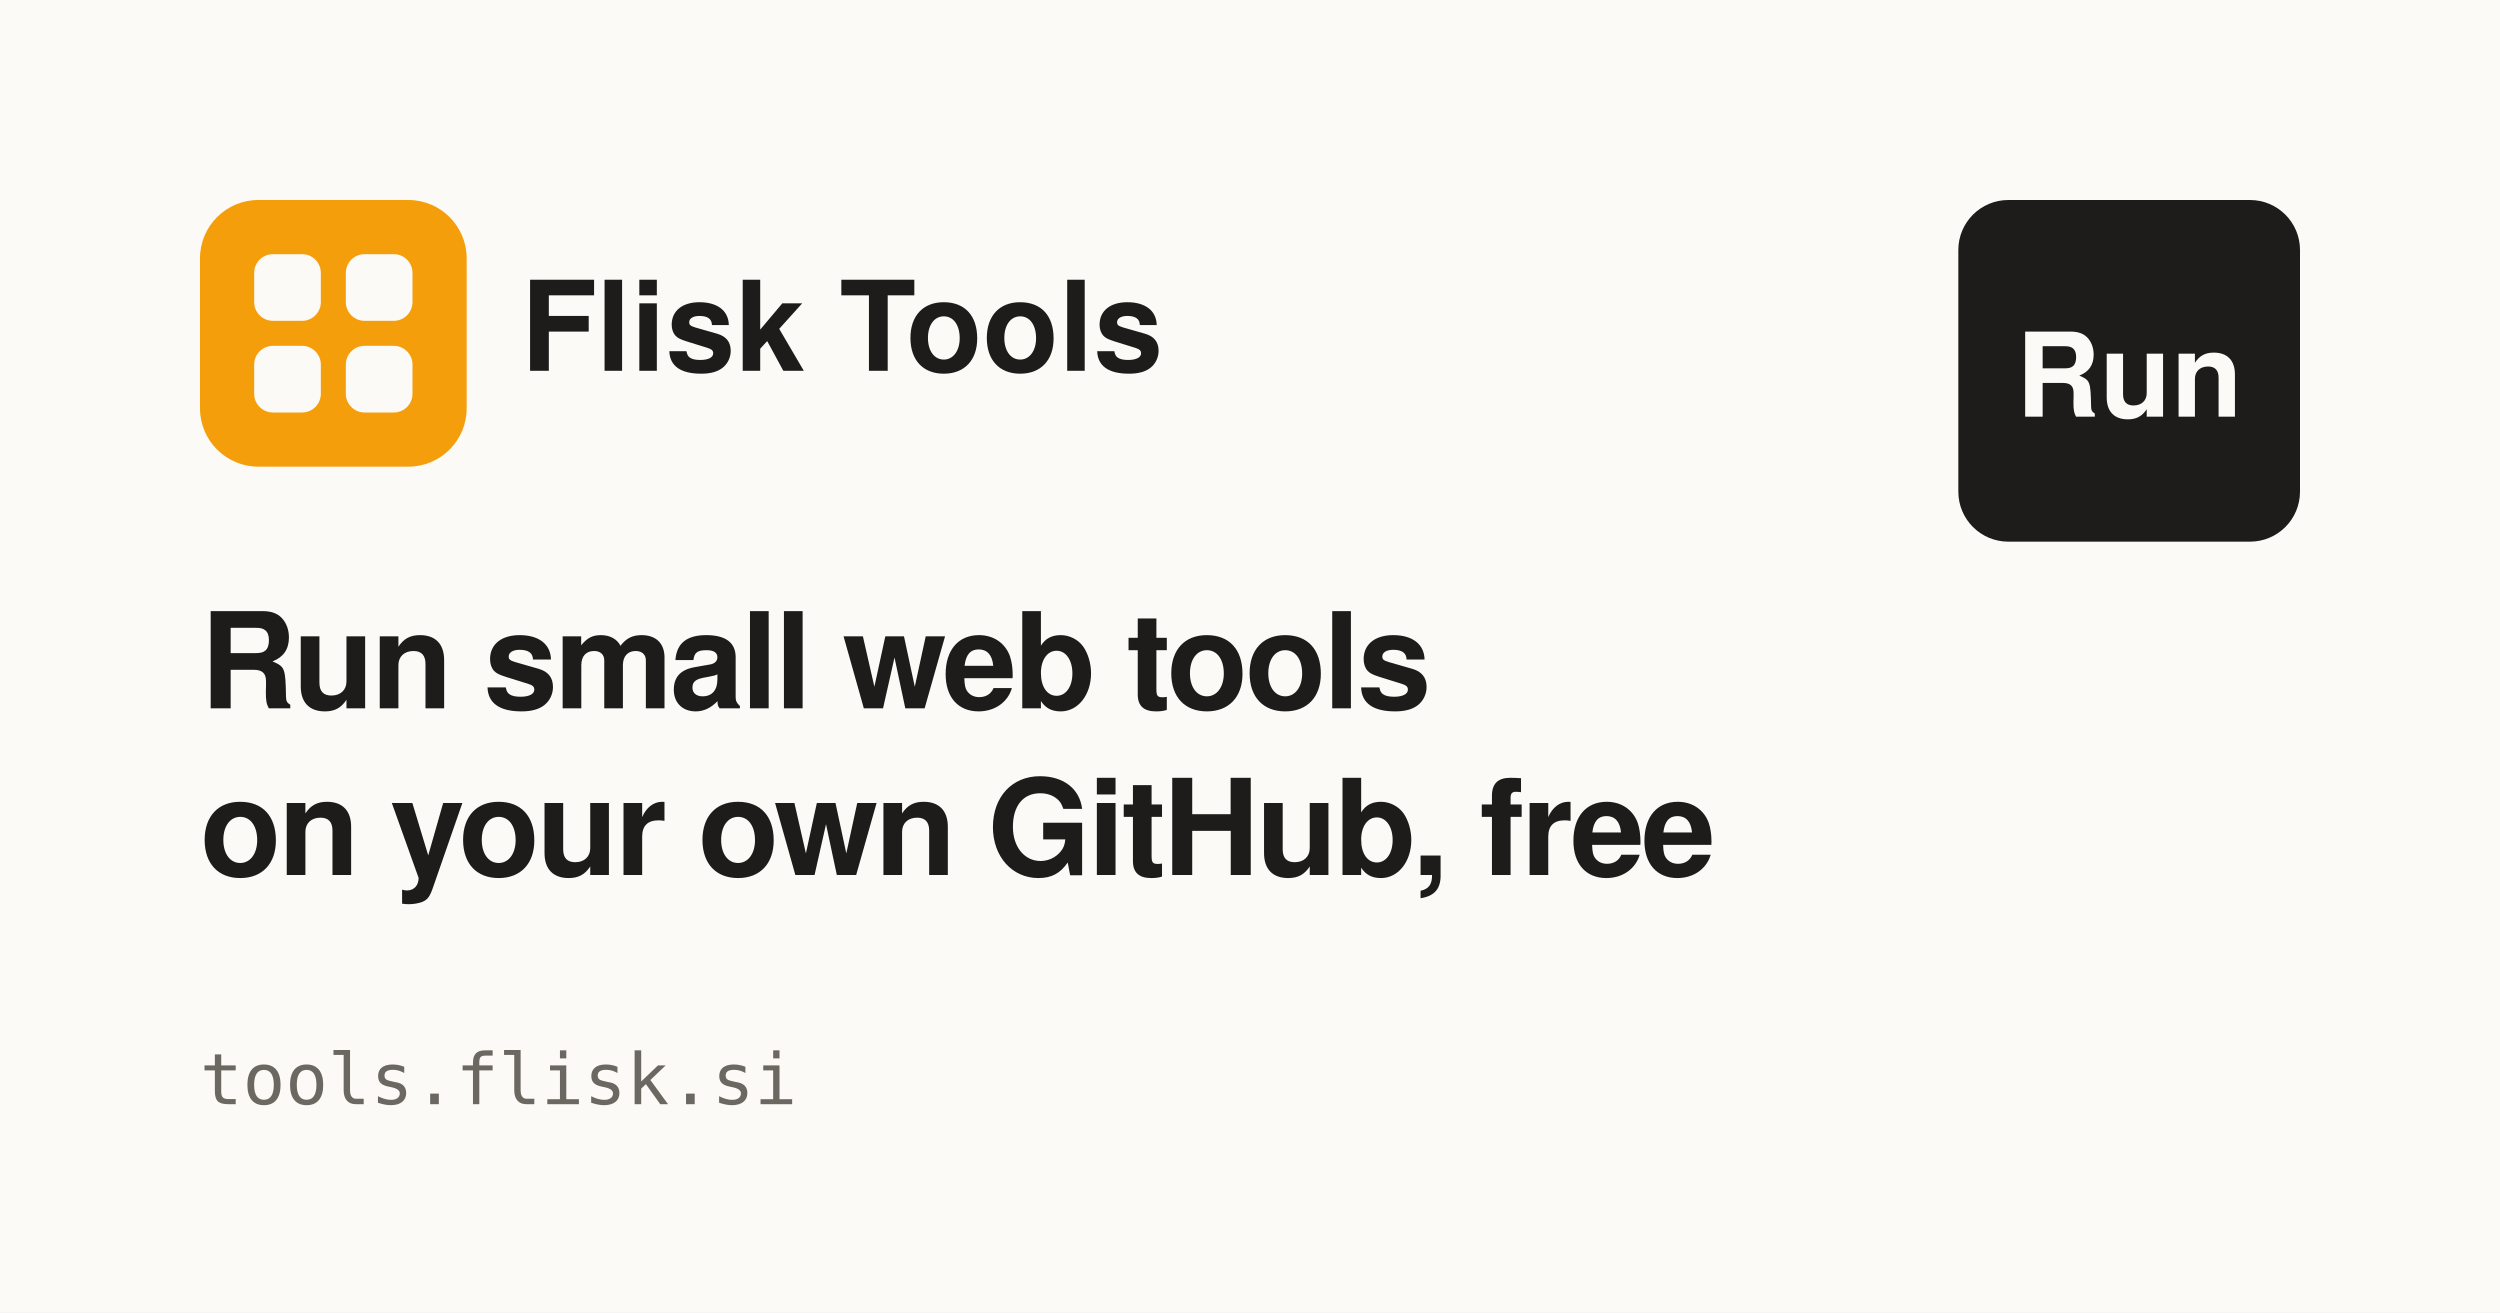
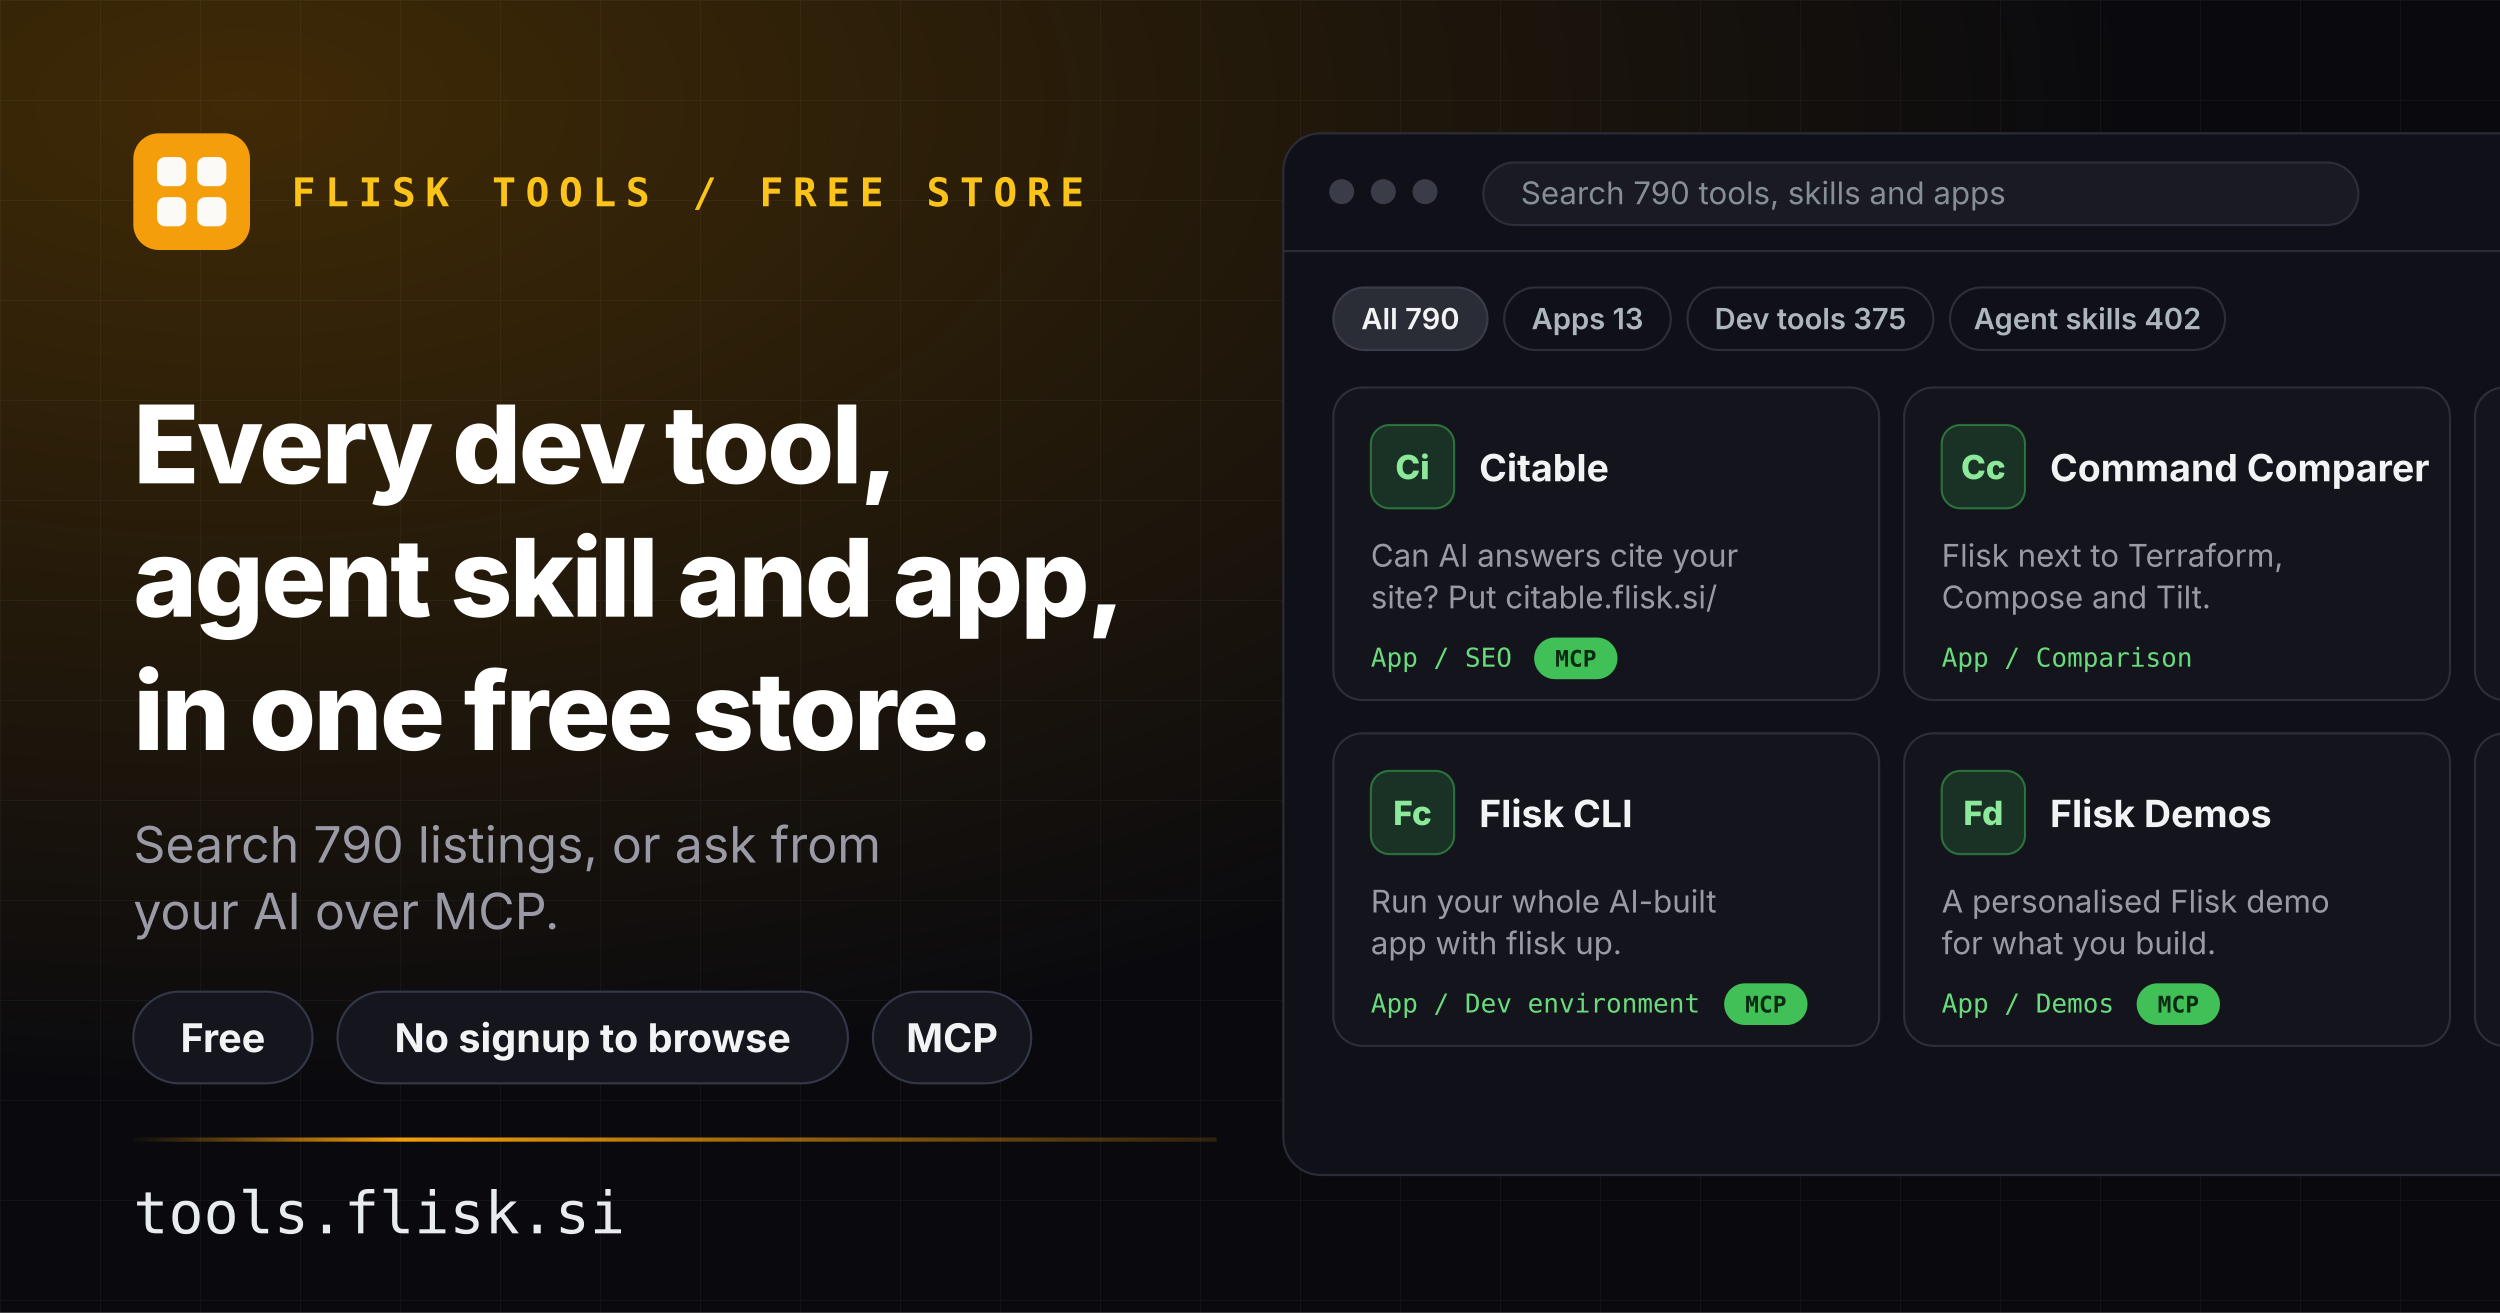
- <svg xmlns="http://www.w3.org/2000/svg" width="1200" height="630" viewBox="0 0 1200 630" role="img" aria-label="Flisk Tools: Run small web tools on your own GitHub, free">
-   <rect width="1200" height="630" fill="#fbfaf7" />
-   <g transform="translate(96 96) scale(2)">
+ <svg xmlns="http://www.w3.org/2000/svg" width="1200" height="630" viewBox="0 0 1200 630" role="img" aria-label="Flisk Tools: Every dev tool, agent skill and app, in one free store.">
+   <defs>
+     <radialGradient id="glow" cx="0.1" cy="0.08" r="0.75">
+       <stop offset="0" stop-color="#3f2a06" />
+       <stop offset="1" stop-color="#0a0a0e" />
+     </radialGradient>
+     <pattern id="grid" width="48" height="48" patternUnits="userSpaceOnUse">
+       <path d="M48 0H0V48" fill="none" stroke="#ffffff" stroke-opacity="0.04" />
+     </pattern>
+     <linearGradient id="rule" x1="0" x2="1">
+       <stop offset="0" stop-color="#f59e0b" stop-opacity="0" />
+       <stop offset="0.25" stop-color="#f59e0b" />
+       <stop offset="1" stop-color="#f59e0b" stop-opacity="0.15" />
+     </linearGradient>
+   </defs>
+   <rect width="1200" height="630" fill="#0b0b10" />
+   <rect width="1200" height="630" fill="url(#glow)" />
+   <rect width="1200" height="630" fill="url(#grid)" />
+   <g transform="translate(64 64) scale(0.875)">
    <rect width="64" height="64" rx="14" fill="#f59e0b" />
    <rect x="13" y="13" width="16" height="16" rx="4.5" fill="#fbfaf7" />
    <rect x="13" y="35" width="16" height="16" rx="4.5" fill="#fbfaf7" />
    <rect x="35" y="13" width="16" height="16" rx="4.5" fill="#fbfaf7" />
    <rect x="35" y="35" width="16" height="16" rx="4.5" fill="#fbfaf7" />
  </g>
-   <text x="250" y="178" font-family="-apple-system, 'Segoe UI', Helvetica, Arial, sans-serif" font-size="60" font-weight="800" fill="#1d1c1a">Flisk Tools</text>
-   <text x="96" y="340" font-family="-apple-system, 'Segoe UI', Helvetica, Arial, sans-serif" font-size="64" font-weight="800" fill="#1d1c1a" letter-spacing="-1.5">Run small web tools</text>
-   <text x="96" y="420" font-family="-apple-system, 'Segoe UI', Helvetica, Arial, sans-serif" font-size="64" font-weight="800" fill="#1d1c1a" letter-spacing="-1.5">on your own GitHub, free</text>
-   <text x="96" y="530" font-family="ui-monospace, Menlo, monospace" font-size="34" fill="#6b6862">tools.flisk.si</text>
-   <g transform="translate(940 96)">
-     <rect width="164" height="164" rx="24" fill="#1d1c1a" />
-     <text x="82" y="104" text-anchor="middle" font-family="-apple-system, 'Segoe UI', Helvetica, Arial, sans-serif" font-size="56" font-weight="800" fill="#fbfaf7">Run</text>
+   <text x="140" y="99" font-family="'JetBrains Mono', ui-monospace, Menlo, monospace" font-size="19" font-weight="700" letter-spacing="4.6" fill="#fcc419">FLISK TOOLS / FREE STORE</text>
+   <g font-family="Inter, -apple-system, 'Helvetica Neue', Helvetica, Arial, sans-serif" font-size="52" font-weight="800" fill="#ffffff" letter-spacing="-1.2">
+     <text x="64" y="232">Every dev tool,</text>
+     <text x="64" y="296">agent skill and app,</text>
+     <text x="64" y="360">in one free store.</text>
+   </g>
+   <g font-family="Inter, -apple-system, 'Helvetica Neue', Helvetica, Arial, sans-serif" font-size="24" fill="#9a9aa6">
+     <text x="64" y="414">Search 790 listings, or ask from</text>
+     <text x="64" y="446">your AI over MCP.</text>
+   </g>
+   <g font-family="Inter, -apple-system, 'Helvetica Neue', Helvetica, Arial, sans-serif" font-size="19" font-weight="700" fill="#f1f3f5" text-anchor="middle">
+     <rect x="64" y="476" width="86" height="44" rx="22" fill="#15161d" stroke="#34374a" />
+     <text x="107" y="505">Free</text>
+     <rect x="162" y="476" width="245" height="44" rx="22" fill="#15161d" stroke="#34374a" />
+     <text x="284.5" y="505">No signup to browse</text>
+     <rect x="419" y="476" width="76" height="44" rx="22" fill="#15161d" stroke="#34374a" />
+     <text x="457" y="505">MCP</text>
+   </g>
+   <rect x="64" y="546" width="520" height="2" fill="url(#rule)" />
+   <text x="64" y="592" font-family="'JetBrains Mono', ui-monospace, Menlo, monospace" font-size="28" fill="#e9ecef">tools.flisk.si</text>
+   <g transform="translate(616 64)">
+     <rect width="640" height="500" rx="18" fill="#101118" stroke="#2a2d38" />
+     <circle cx="28" cy="28" r="6" fill="#3a3d48" />
+     <circle cx="48" cy="28" r="6" fill="#3a3d48" />
+     <circle cx="68" cy="28" r="6" fill="#3a3d48" />
+     <rect x="96" y="14" width="420" height="30" rx="15" fill="#191a22" stroke="#2c2f3a" />
+     <text x="114" y="34" font-family="Inter, -apple-system, 'Helvetica Neue', Helvetica, Arial, sans-serif" font-size="15" fill="#868e96">Search 790 tools, skills and apps</text>
+     <rect x="0" y="56" width="640" height="1" fill="#2a2d38" />
+     <g font-family="Inter, -apple-system, 'Helvetica Neue', Helvetica, Arial, sans-serif" font-size="14" font-weight="600">
+       <rect x="24" y="74" width="74" height="30" rx="15" fill="#2a2c36" stroke="#3a3d48" />
+       <text x="61" y="94" fill="#f1f3f5" text-anchor="middle">All 790</text>
+       <rect x="106" y="74" width="80" height="30" rx="15" fill="none" stroke="#2c2f3a" />
+       <text x="146" y="94" fill="#adb5bd" text-anchor="middle">Apps 13</text>
+       <rect x="194" y="74" width="118" height="30" rx="15" fill="none" stroke="#2c2f3a" />
+       <text x="253" y="94" fill="#adb5bd" text-anchor="middle">Dev tools 375</text>
+       <rect x="320" y="74" width="132" height="30" rx="15" fill="none" stroke="#2c2f3a" />
+       <text x="386" y="94" fill="#adb5bd" text-anchor="middle">Agent skills 402</text>
+     </g>
+     <g transform="translate(24 122)">
+       <rect width="262" height="150" rx="14" fill="#14151c" stroke="#2c2f3a" />
+       <rect x="18" y="18" width="40" height="40" rx="9" fill="#2f9e44" fill-opacity="0.22" stroke="#40c057" stroke-opacity="0.5" />
+       <text x="38" y="44" font-family="Inter, -apple-system, 'Helvetica Neue', Helvetica, Arial, sans-serif" font-size="16" font-weight="800" fill="#8ce99a" text-anchor="middle">Ci</text>
+       <text x="70" y="45" font-family="Inter, -apple-system, 'Helvetica Neue', Helvetica, Arial, sans-serif" font-size="18" font-weight="700" fill="#f1f3f5">Citable</text>
+       <text x="18" y="86" font-family="Inter, -apple-system, 'Helvetica Neue', Helvetica, Arial, sans-serif" font-size="15" fill="#9a9aa6">Can AI answers cite your</text>
+       <text x="18" y="106" font-family="Inter, -apple-system, 'Helvetica Neue', Helvetica, Arial, sans-serif" font-size="15" fill="#9a9aa6">site? Put citable.flisk.si/</text>
+       <text x="18" y="134" font-family="'JetBrains Mono', ui-monospace, Menlo, monospace" font-size="12.5" fill="#69db7c">App / SEO</text>
+       <rect x="96.4" y="120" width="40" height="20" rx="10" fill="#40c057" />
+       <text x="116.4" y="134" font-family="'JetBrains Mono', ui-monospace, Menlo, monospace" font-size="11" font-weight="700" fill="#0b2a12" text-anchor="middle">MCP</text>
+     </g>
+     <g transform="translate(298 122)">
+       <rect width="262" height="150" rx="14" fill="#14151c" stroke="#2c2f3a" />
+       <rect x="18" y="18" width="40" height="40" rx="9" fill="#2f9e44" fill-opacity="0.22" stroke="#40c057" stroke-opacity="0.5" />
+       <text x="38" y="44" font-family="Inter, -apple-system, 'Helvetica Neue', Helvetica, Arial, sans-serif" font-size="16" font-weight="800" fill="#8ce99a" text-anchor="middle">Cc</text>
+       <text x="70" y="45" font-family="Inter, -apple-system, 'Helvetica Neue', Helvetica, Arial, sans-serif" font-size="18" font-weight="700" fill="#f1f3f5">Command Comparer</text>
+       <text x="18" y="86" font-family="Inter, -apple-system, 'Helvetica Neue', Helvetica, Arial, sans-serif" font-size="15" fill="#9a9aa6">Flisk next to Terraform,</text>
+       <text x="18" y="106" font-family="Inter, -apple-system, 'Helvetica Neue', Helvetica, Arial, sans-serif" font-size="15" fill="#9a9aa6">Compose and Tilt.</text>
+       <text x="18" y="134" font-family="'JetBrains Mono', ui-monospace, Menlo, monospace" font-size="12.5" fill="#69db7c">App / Comparison</text>
+     </g>
+     <g transform="translate(572 122)">
+       <rect width="262" height="150" rx="14" fill="#14151c" stroke="#2c2f3a" />
+       <rect x="18" y="18" width="40" height="40" rx="9" fill="#2f9e44" fill-opacity="0.22" stroke="#40c057" stroke-opacity="0.5" />
+       <text x="38" y="44" font-family="Inter, -apple-system, 'Helvetica Neue', Helvetica, Arial, sans-serif" font-size="16" font-weight="800" fill="#8ce99a" text-anchor="middle">Dr</text>
+       <text x="70" y="45" font-family="Inter, -apple-system, 'Helvetica Neue', Helvetica, Arial, sans-serif" font-size="18" font-weight="700" fill="#f1f3f5">DevEx Roadmap</text>
+       <text x="18" y="86" font-family="Inter, -apple-system, 'Helvetica Neue', Helvetica, Arial, sans-serif" font-size="15" fill="#9a9aa6">A community-edited map</text>
+       <text x="18" y="106" font-family="Inter, -apple-system, 'Helvetica Neue', Helvetica, Arial, sans-serif" font-size="15" fill="#9a9aa6">of developer tools.</text>
+       <text x="18" y="134" font-family="'JetBrains Mono', ui-monospace, Menlo, monospace" font-size="12.5" fill="#69db7c">App / Comparison</text>
+     </g>
+     <g transform="translate(24 288)">
+       <rect width="262" height="150" rx="14" fill="#14151c" stroke="#2c2f3a" />
+       <rect x="18" y="18" width="40" height="40" rx="9" fill="#2f9e44" fill-opacity="0.22" stroke="#40c057" stroke-opacity="0.5" />
+       <text x="38" y="44" font-family="Inter, -apple-system, 'Helvetica Neue', Helvetica, Arial, sans-serif" font-size="16" font-weight="800" fill="#8ce99a" text-anchor="middle">Fc</text>
+       <text x="70" y="45" font-family="Inter, -apple-system, 'Helvetica Neue', Helvetica, Arial, sans-serif" font-size="18" font-weight="700" fill="#f1f3f5">Flisk CLI</text>
+       <text x="18" y="86" font-family="Inter, -apple-system, 'Helvetica Neue', Helvetica, Arial, sans-serif" font-size="15" fill="#9a9aa6">Run your whole AI-built</text>
+       <text x="18" y="106" font-family="Inter, -apple-system, 'Helvetica Neue', Helvetica, Arial, sans-serif" font-size="15" fill="#9a9aa6">app with flisk up.</text>
+       <text x="18" y="134" font-family="'JetBrains Mono', ui-monospace, Menlo, monospace" font-size="12.5" fill="#69db7c">App / Dev environment</text>
+       <rect x="187.6" y="120" width="40" height="20" rx="10" fill="#40c057" />
+       <text x="207.6" y="134" font-family="'JetBrains Mono', ui-monospace, Menlo, monospace" font-size="11" font-weight="700" fill="#0b2a12" text-anchor="middle">MCP</text>
+     </g>
+     <g transform="translate(298 288)">
+       <rect width="262" height="150" rx="14" fill="#14151c" stroke="#2c2f3a" />
+       <rect x="18" y="18" width="40" height="40" rx="9" fill="#2f9e44" fill-opacity="0.22" stroke="#40c057" stroke-opacity="0.5" />
+       <text x="38" y="44" font-family="Inter, -apple-system, 'Helvetica Neue', Helvetica, Arial, sans-serif" font-size="16" font-weight="800" fill="#8ce99a" text-anchor="middle">Fd</text>
+       <text x="70" y="45" font-family="Inter, -apple-system, 'Helvetica Neue', Helvetica, Arial, sans-serif" font-size="18" font-weight="700" fill="#f1f3f5">Flisk Demos</text>
+       <text x="18" y="86" font-family="Inter, -apple-system, 'Helvetica Neue', Helvetica, Arial, sans-serif" font-size="15" fill="#9a9aa6">A personalised Flisk demo</text>
+       <text x="18" y="106" font-family="Inter, -apple-system, 'Helvetica Neue', Helvetica, Arial, sans-serif" font-size="15" fill="#9a9aa6">for what you build.</text>
+       <text x="18" y="134" font-family="'JetBrains Mono', ui-monospace, Menlo, monospace" font-size="12.5" fill="#69db7c">App / Demos</text>
+       <rect x="111.6" y="120" width="40" height="20" rx="10" fill="#40c057" />
+       <text x="131.6" y="134" font-family="'JetBrains Mono', ui-monospace, Menlo, monospace" font-size="11" font-weight="700" fill="#0b2a12" text-anchor="middle">MCP</text>
+     </g>
+     <g transform="translate(572 288)">
+       <rect width="262" height="150" rx="14" fill="#14151c" stroke="#2c2f3a" />
+       <rect x="18" y="18" width="40" height="40" rx="9" fill="#2f9e44" fill-opacity="0.22" stroke="#40c057" stroke-opacity="0.5" />
+       <text x="38" y="44" font-family="Inter, -apple-system, 'Helvetica Neue', Helvetica, Arial, sans-serif" font-size="16" font-weight="800" fill="#8ce99a" text-anchor="middle">Fi</text>
+       <text x="70" y="45" font-family="Inter, -apple-system, 'Helvetica Neue', Helvetica, Arial, sans-serif" font-size="18" font-weight="700" fill="#f1f3f5">Flisk Import</text>
+       <text x="18" y="86" font-family="Inter, -apple-system, 'Helvetica Neue', Helvetica, Arial, sans-serif" font-size="15" fill="#9a9aa6">Turn a Compose file into</text>
+       <text x="18" y="106" font-family="Inter, -apple-system, 'Helvetica Neue', Helvetica, Arial, sans-serif" font-size="15" fill="#9a9aa6">Flisk services.</text>
+       <text x="18" y="134" font-family="'JetBrains Mono', ui-monospace, Menlo, monospace" font-size="12.5" fill="#69db7c">App / Dev environment</text>
+     </g>
  </g>
</svg>
